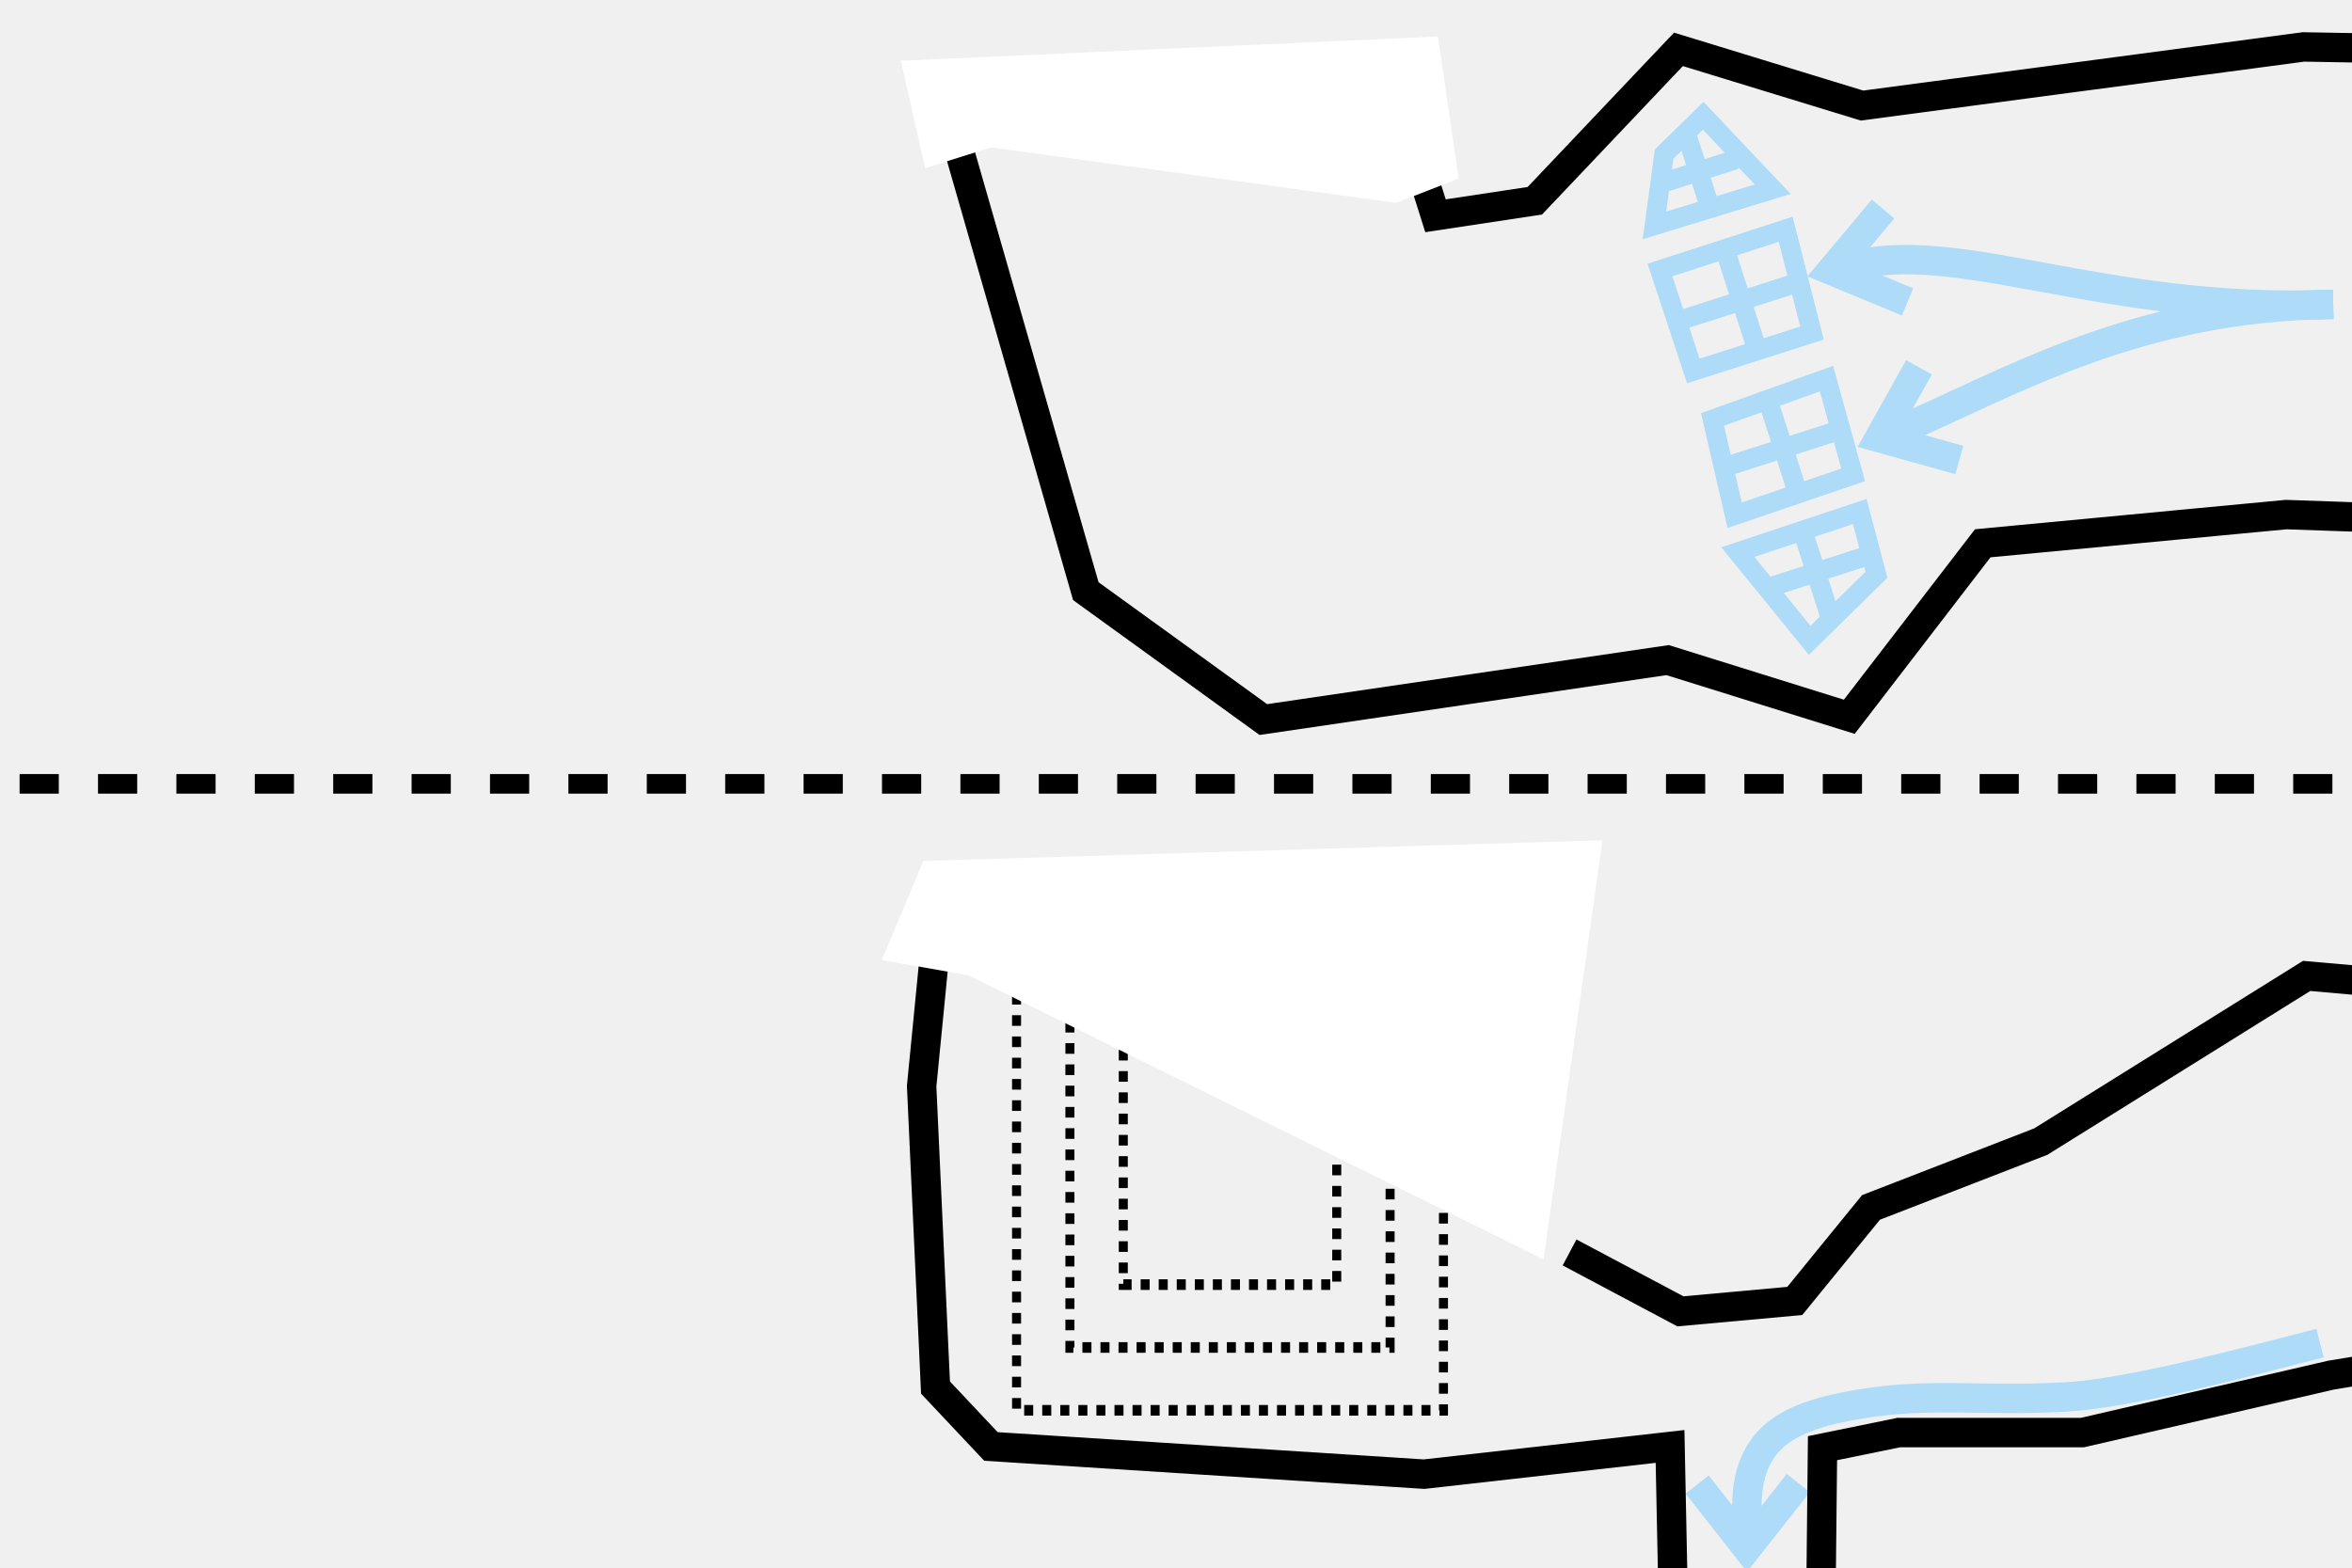
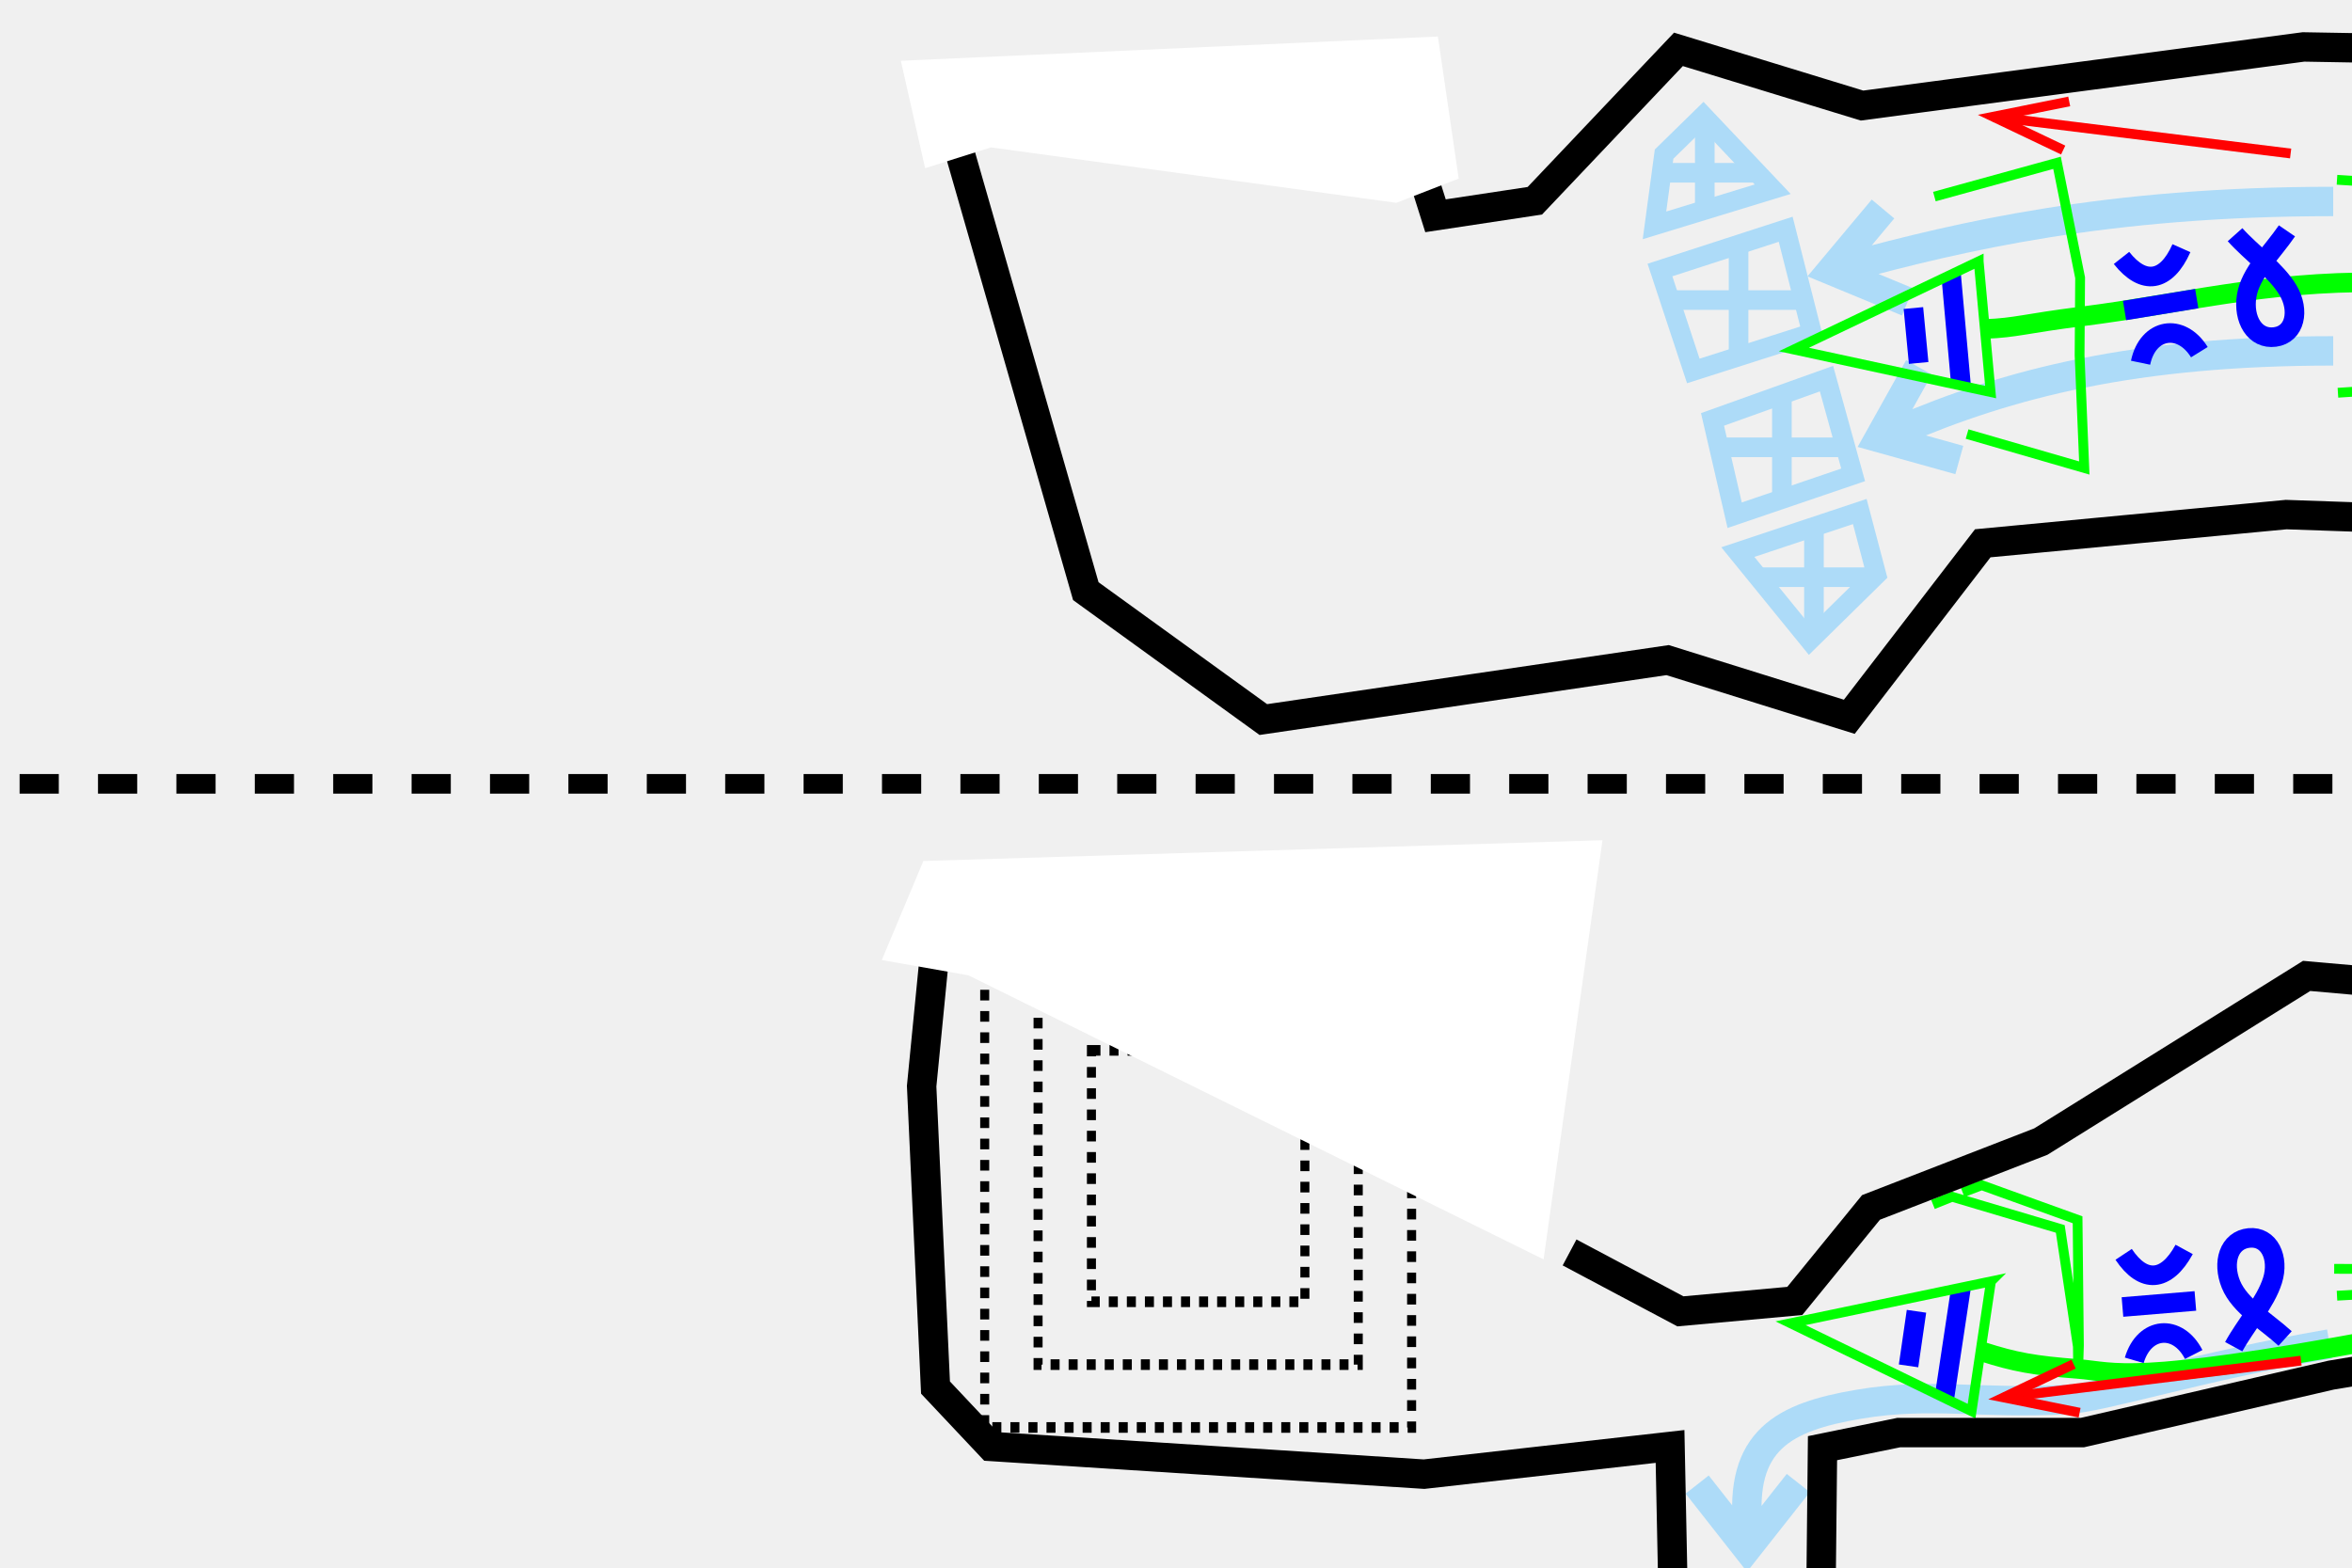
<svg xmlns="http://www.w3.org/2000/svg" width="480" height="320" id="svg2" version="1.1">
  <defs id="defs4">
    </defs>
  <g id="layer2" style="display:inline">
-     <path id="path4279" style="color:#000000;fill:none;stroke:#addbf8;stroke-width:6;stroke-linecap:butt;stroke-linejoin:miter;stroke-miterlimit:4;stroke-opacity:1;stroke-dasharray:none;stroke-dashoffset:0;marker:none;visibility:visible;display:inline;overflow:visible;enable-background:accumulate" d="m 384.288,42.659 -10.494,12.543 15.508,6.423 m 86.861,0.498 c -47.056,1.97 -76.23,-13.768 -98.679,-7.753" />
-     <path id="path3665" style="color:#000000;fill:none;stroke:#addbf8;stroke-width:4;stroke-linecap:butt;stroke-linejoin:miter;stroke-miterlimit:4;stroke-opacity:1;stroke-dasharray:none;stroke-dashoffset:0;marker:none;visibility:visible;display:inline;overflow:visible;enable-background:accumulate" d="m 344.104,27.201 5.005,15.58 m 5.119,-10.238 -15.243,4.897" />
+     <path id="path4279" style="color:#000000;fill:none;stroke:#addbf8;stroke-width:6;stroke-linecap:butt;stroke-linejoin:miter;stroke-miterlimit:4;stroke-opacity:1;stroke-dasharray:none;stroke-dashoffset:0;marker:none;visibility:visible;display:inline;overflow:visible;enable-background:accumulate" d="m 384.288,42.659 -10.494,12.543 15.508,6.423 m 86.861,-20.502 c -46.567,0 -76.23,7.232 -98.679,13.247" />
    <path style="color:#000000;fill:none;stroke:#addbf8;stroke-width:4;stroke-linecap:butt;stroke-linejoin:miter;stroke-miterlimit:4;stroke-opacity:1;stroke-dasharray:none;stroke-dashoffset:0;marker:none;visibility:visible;display:inline;overflow:visible;enable-background:accumulate" d="m 354.661,112.694 14.663,18.018 13.627,-13.396 -3.404,-12.906 z" id="path3690" />
    <path style="color:#000000;fill:none;stroke:#addbf8;stroke-width:4;stroke-linecap:butt;stroke-linejoin:miter;stroke-miterlimit:4;stroke-opacity:1;stroke-dasharray:none;stroke-dashoffset:0;marker:none;visibility:visible;display:inline;overflow:visible;enable-background:accumulate" d="m 337.648,46.001 24.126,-7.38 -14.173,-14.983 -7.991,7.819 z" id="path3688" />
    <path style="color:#000000;fill:none;stroke:#addbf8;stroke-width:4;stroke-linecap:butt;stroke-linejoin:miter;stroke-miterlimit:4;stroke-opacity:1;stroke-dasharray:none;stroke-dashoffset:0;marker:none;visibility:visible;display:inline;overflow:visible;enable-background:accumulate" d="m 345.573,75.719 24.22,-7.736 -5.367,-21.189 -25.661,8.322 z" id="path3684" />
    <path style="color:#000000;fill:none;stroke:#addbf8;stroke-width:4;stroke-linecap:butt;stroke-linejoin:miter;stroke-miterlimit:4;stroke-opacity:1;stroke-dasharray:none;stroke-dashoffset:0;marker:none;visibility:visible;display:inline;overflow:visible;enable-background:accumulate" d="m 378.193,96.93 -5.441,-19.643 -23.261,8.323 4.521,19.557 z" id="path3676" />
-     <path id="path3665-7" style="color:#000000;fill:none;stroke:#addbf8;stroke-width:4;stroke-linecap:butt;stroke-linejoin:miter;stroke-miterlimit:4;stroke-opacity:1;stroke-dasharray:none;stroke-dashoffset:0;marker:none;visibility:visible;display:inline;overflow:visible;enable-background:accumulate" d="m 352.23,51.559 6.303,19.619 m 9.014,-13.718 -24.331,7.817" />
-     <path id="path3665-15" style="color:#000000;fill:none;stroke:#addbf8;stroke-width:4;stroke-linecap:butt;stroke-linejoin:miter;stroke-miterlimit:4;stroke-opacity:1;stroke-dasharray:none;stroke-dashoffset:0;marker:none;visibility:visible;display:inline;overflow:visible;enable-background:accumulate" d="m 361.062,82.515 5.762,17.936 m 9.958,-13.093 -25.678,8.25" />
-     <path id="path3665-2" style="color:#000000;fill:none;stroke:#addbf8;stroke-width:4;stroke-linecap:butt;stroke-linejoin:miter;stroke-miterlimit:4;stroke-opacity:1;stroke-dasharray:none;stroke-dashoffset:0;marker:none;visibility:visible;display:inline;overflow:visible;enable-background:accumulate" d="m 367.826,108.193 5.546,17.263 m 7.373,-11.891 -20.292,6.519" />
-     <path d="m 391.622,74.977 -8.036,14.384 16.273,4.539 m 76.304,-31.778 c -40.333,0.415 -66.007,16.047 -89.015,25.968" style="color:#000000;fill:none;stroke:#addbf8;stroke-width:6;stroke-linecap:butt;stroke-linejoin:miter;stroke-miterlimit:4;stroke-opacity:1;stroke-dasharray:none;stroke-dashoffset:0;marker:none;visibility:visible;display:inline;overflow:visible;enable-background:accumulate" id="path4506" />
-     <g id="g9341" transform="matrix(2.178107,0,0,2.565761,-445.9714,121.1022)" style="stroke:#000000;stroke-width:0.846;stroke-miterlimit:4;stroke-dasharray:0.846, 0.846;stroke-dashoffset:0;display:inline">
+     <path d="m 391.622,74.977 -8.036,14.384 16.273,4.539 m 76.304,-22.278 c -40.451,0 -66.007,6.547 -89.015,16.468" style="color:#000000;fill:none;stroke:#addbf8;stroke-width:6;stroke-linecap:butt;stroke-linejoin:miter;stroke-miterlimit:4;stroke-opacity:1;stroke-dasharray:none;stroke-dashoffset:0;marker:none;visibility:visible;display:inline;overflow:visible;enable-background:accumulate" id="path4506" />
+     <g id="g9341" transform="matrix(2.178107,0,0,2.565761,-452.4714,124.6022)" style="stroke:#000000;stroke-width:0.846;stroke-miterlimit:4;stroke-dasharray:0.846, 0.846;stroke-dashoffset:0;display:inline">
      <rect style="color:#000000;fill:none;stroke:#000000;stroke-width:0.846;stroke-linecap:butt;stroke-linejoin:miter;stroke-miterlimit:4;stroke-opacity:1;stroke-dasharray:0.846, 0.846;stroke-dashoffset:0;marker:none;visibility:visible;display:inline;overflow:visible;enable-background:accumulate" id="rect9349" width="40" height="40" x="300" y="25" />
      <rect y="30" x="305" height="30" width="30" id="rect9351" style="color:#000000;fill:none;stroke:#000000;stroke-width:0.846;stroke-linecap:butt;stroke-linejoin:miter;stroke-miterlimit:4;stroke-opacity:1;stroke-dasharray:0.846, 0.846;stroke-dashoffset:0;marker:none;visibility:visible;display:inline;overflow:visible;enable-background:accumulate" />
      <rect style="color:#000000;fill:none;stroke:#000000;stroke-width:0.846;stroke-linecap:butt;stroke-linejoin:miter;stroke-miterlimit:4;stroke-opacity:1;stroke-dasharray:0.846, 0.846;stroke-dashoffset:0;marker:none;visibility:visible;display:inline;overflow:visible;enable-background:accumulate" id="rect9353" width="20" height="20" x="310" y="35" />
    </g>
-     <path d="m 346.361,303.031 10.18,12.956 10.457,-13.27 m 106.479,-28.563 c -15.61,4.037 -38.921,10.255 -51.68,10.983 -17.426,0.994 -27.67,-0.998 -42.468,1.502 -15.254,2.578 -24.497,7.272 -22.588,25.571" style="color:#000000;fill:none;stroke:#addbf8;stroke-width:6;stroke-linecap:butt;stroke-linejoin:miter;stroke-miterlimit:4;stroke-opacity:1;stroke-dasharray:none;stroke-dashoffset:0;marker:none;visibility:visible;display:inline;overflow:visible;enable-background:accumulate" id="path4506-9" />
+     <path d="m 346.361,303.031 10.18,12.956 10.457,-13.27 m 108.424,-28.386 c -26.57,4.567 -46.162,10.91 -53.625,11.336 -17.426,0.994 -27.67,-1.529 -42.468,0.972 -15.254,2.578 -24.497,7.272 -22.588,25.571" style="color:#000000;fill:none;stroke:#addbf8;stroke-width:6;stroke-linecap:butt;stroke-linejoin:miter;stroke-miterlimit:4;stroke-opacity:1;stroke-dasharray:none;stroke-dashoffset:0;marker:none;visibility:visible;display:inline;overflow:visible;enable-background:accumulate" id="path4506-9" />
+     <path id="path5226" style="color:#000000;fill:none;stroke:#addbf8;stroke-width:4;stroke-linecap:butt;stroke-linejoin:miter;stroke-miterlimit:4;stroke-opacity:1;stroke-dasharray:none;stroke-dashoffset:0;marker:none;visibility:visible;display:inline;overflow:visible;enable-background:accumulate" d="m 347.917,26.288 0,17.955 m -10.038,-8.977 20.076,0" />
+     <path d="m 354.811,49.269 0,23.965 m -13.397,-11.983 26.794,0" style="color:#000000;fill:none;stroke:#addbf8;stroke-width:4;stroke-linecap:butt;stroke-linejoin:miter;stroke-miterlimit:4;stroke-opacity:1;stroke-dasharray:none;stroke-dashoffset:0;marker:none;visibility:visible;display:inline;overflow:visible;enable-background:accumulate" id="path5238" />
+     <path id="path5240" style="color:#000000;fill:none;stroke:#addbf8;stroke-width:4;stroke-linecap:butt;stroke-linejoin:miter;stroke-miterlimit:4;stroke-opacity:1;stroke-dasharray:none;stroke-dashoffset:0;marker:none;visibility:visible;display:inline;overflow:visible;enable-background:accumulate" d="m 363.65,80.205 0,22.198 m -12.69,-11.099 25.38,0" />
+     <path d="m 370.191,106.721 0,22.198 m -10.745,-11.099 21.49,0" style="color:#000000;fill:none;stroke:#addbf8;stroke-width:4;stroke-linecap:butt;stroke-linejoin:miter;stroke-miterlimit:4;stroke-opacity:1;stroke-dasharray:none;stroke-dashoffset:0;marker:none;visibility:visible;display:inline;overflow:visible;enable-background:accumulate" id="path5242" />
  </g>
  <g id="layer1">
    <path style="fill:none;stroke:#000000;stroke-width:4;stroke-linecap:butt;stroke-linejoin:miter;stroke-miterlimit:4;stroke-opacity:1;stroke-dasharray:8, 8;stroke-dashoffset:2" d="m 490,160 -500,0" id="path4521" />
+     <g transform="matrix(0.09241158,-0.9957209,0.9957209,0.09241158,274.1895,288.2718)" id="g2902">
+       <g transform="matrix(0.9834917,-0.1809534,0.1809534,0.9834917,30.75729,89.17695)" id="g2937">
+         <path style="color:#000000;fill:none;stroke:#0000ff;stroke-width:4;stroke-linecap:butt;stroke-linejoin:bevel;stroke-miterlimit:4;stroke-opacity:1;stroke-dasharray:none;stroke-dashoffset:0;marker:none;visibility:visible;display:inline;overflow:visible;enable-background:accumulate" d="m 206.192,50.959 -22.975,0.002" id="path3028-1-1" />
+         <path style="color:#000000;fill:none;stroke:#0000ff;stroke-width:4;stroke-linecap:butt;stroke-linejoin:bevel;stroke-miterlimit:4;stroke-opacity:1;stroke-dasharray:none;stroke-dashoffset:0;marker:none;visibility:visible;display:inline;overflow:visible;enable-background:accumulate" d="m 199.996,42.692 -11.261,0.065" id="rect10452-0-7-5-7" />
+         <path id="path10399-9-40" style="fill:none;stroke:#00ff00;stroke-width:2;stroke-linecap:butt;stroke-linejoin:miter;stroke-miterlimit:4;stroke-opacity:1;stroke-dasharray:none" d="m 208.302,56.81 c 0,0 -14.558,-39.165 -14.558,-39.165 l -12.237,39.212 c 0,0 26.794,-0.047 26.794,-0.047 z" />
+       </g>
+       <path id="path2826-1-9" d="m 232.275,109.953 c 0.857,6.435 1.822,7.836 4.388,19.452 4.397,19.904 10.571,36.114 12.538,59.895 2.598,31.406 6.045,59.129 -17.834,58.931 -20.685,-0.171 -36.719,5.356 -61.269,29.309" style="fill:none;stroke:#00ff00;stroke-width:4;stroke-linecap:butt;stroke-linejoin:miter;stroke-miterlimit:4;stroke-opacity:1;stroke-dasharray:none;marker-start:none;marker-mid:none;marker-end:none" />
+       <path d="m 225.965,182.841 4.929,30.943 7.341,-22.901 24.194,-3.179 7.688,21.09 -0.881,-30.16" style="fill:none;stroke:#00ff00;stroke-width:2px;stroke-linecap:butt;stroke-linejoin:miter;stroke-opacity:1" id="path10436-7-4" />
+       <path d="m 210.579,108.258 -4.69,24.461 22.828,-3.084 15.764,-1.355 22.926,-6.86 -9.182,-24.283" style="fill:none;stroke:#00ff00;stroke-width:2px;stroke-linecap:butt;stroke-linejoin:miter;stroke-opacity:1" id="path10402-6-4-8" />
+       <path id="path3030-6-8" d="m 256.151,158.951 c -3.404,3.657 -6.44,9.023 -10.309,11.824 -3.869,2.8 -8.804,2.277 -9.73,-1.782 -0.926,-4.058 2.996,-6.826 7.784,-6.528 4.788,0.298 9.343,4.363 14.013,6.96" style="fill:none;stroke:#0000ff;stroke-width:4;stroke-linecap:butt;stroke-linejoin:miter;stroke-miterlimit:4;stroke-opacity:1;stroke-dasharray:none" />
+       <g transform="matrix(0.7720051,-0.209781,0.209781,0.7720051,67.67315,98.46072)" id="g2942">
+         <path style="fill:none;stroke:#0000ff;stroke-width:5;stroke-linecap:butt;stroke-linejoin:miter;stroke-miterlimit:4;stroke-opacity:1;stroke-dasharray:none" d="m 206.663,105.195 c -7.914,4.267 -8.113,10.164 -0.176,15.487" id="rect10452-1-7-4-2-2" />
+         <path style="fill:none;stroke:#0000ff;stroke-width:5;stroke-linecap:butt;stroke-linejoin:miter;stroke-miterlimit:4;stroke-opacity:1;stroke-dasharray:none" d="m 179.489,105.389 c 8.384,3.327 8.299,11.942 0.073,15.237" id="rect10452-1-4-4-0-7-4" />
+         <path style="fill:none;stroke:#0000ff;stroke-width:5;stroke-linecap:butt;stroke-linejoin:bevel;stroke-miterlimit:4;stroke-opacity:1;stroke-dasharray:none" d="m 193.135,122.315 0.177,-18.661" id="rect10452-0-7-4-1-5" />
+       </g>
+     </g>
+     <g transform="matrix(0.03857882,-0.9992556,0.9992556,0.03857882,286.2102,510.8399)" id="g2902-8">
+       <g transform="matrix(0.993814,0.1110577,-0.1110577,0.993814,53.02797,30.80934)" id="g2937-8">
+         <path style="color:#000000;fill:none;stroke:#0000ff;stroke-width:4;stroke-linecap:butt;stroke-linejoin:bevel;stroke-miterlimit:4;stroke-opacity:1;stroke-dasharray:none;stroke-dashoffset:0;marker:none;visibility:visible;display:inline;overflow:visible;enable-background:accumulate" d="m 206.192,50.959 -22.975,0.002" id="path3028-1-1-9" />
+         <path style="color:#000000;fill:none;stroke:#0000ff;stroke-width:4;stroke-linecap:butt;stroke-linejoin:bevel;stroke-miterlimit:4;stroke-opacity:1;stroke-dasharray:none;stroke-dashoffset:0;marker:none;visibility:visible;display:inline;overflow:visible;enable-background:accumulate" d="m 199.996,42.692 -11.261,0.065" id="rect10452-0-7-5-7-3" />
+         <path id="path10399-9-40-1" style="fill:none;stroke:#00ff00;stroke-width:2;stroke-linecap:butt;stroke-linejoin:miter;stroke-miterlimit:4;stroke-opacity:1;stroke-dasharray:none" d="m 208.302,56.81 c 0,0 -14.558,-39.165 -14.558,-39.165 l -12.237,39.212 c 0,0 26.794,-0.047 26.794,-0.047 z" />
+       </g>
+       <path id="path2826-1-9-3" d="m 239.302,109.288 c -1.85,6.683 -2.403,10.505 -2.749,19.582 -0.291,7.616 -2.943,10.673 8.421,61.092 6.957,30.867 10.273,58.465 -13.606,58.267 -20.685,-0.171 -36.719,5.356 -61.269,29.309" style="fill:none;stroke:#00ff00;stroke-width:4;stroke-linecap:butt;stroke-linejoin:miter;stroke-miterlimit:4;stroke-opacity:1;stroke-dasharray:none;marker-start:none;marker-mid:none;marker-end:none" />
+       <path d="m 258.991,180.297 1.119,31.202 -8.824,-22.039 -6.936,0.128 6.956,-0.137 5.078,21.702 -2.853,-30.069" style="fill:none;stroke:#00ff00;stroke-width:2px;stroke-linecap:butt;stroke-linejoin:miter;stroke-opacity:1" id="path10436-7-4-6" />
+       <path d="m 268.97,97.969 1.715,3.85 -5.708,22.307 -23.856,4.516 -4.627,0.237 4.874,-0.036 25.609,-1.262 6.296,-19.81 -1.618,-3.844" style="fill:none;stroke:#00ff00;stroke-width:2px;stroke-linecap:butt;stroke-linejoin:miter;stroke-opacity:1" id="path10402-6-4-8-1" />
+       <path id="path3030-6-8-0" d="m 242.319,160.421 c 4.481,2.21 9.225,6.148 13.836,7.393 4.611,1.244 9.039,-0.998 8.463,-5.12 -0.576,-4.123 -5.225,-5.317 -9.595,-3.338 -4.37,1.979 -7.185,7.396 -10.628,11.483" style="fill:none;stroke:#0000ff;stroke-width:4;stroke-linecap:butt;stroke-linejoin:miter;stroke-miterlimit:4;stroke-opacity:1;stroke-dasharray:none" />
+       <g transform="matrix(0.793124,-0.1046633,0.1046633,0.793124,85.36785,75.44469)" id="g2942-1">
+         <path style="fill:none;stroke:#0000ff;stroke-width:5;stroke-linecap:butt;stroke-linejoin:miter;stroke-miterlimit:4;stroke-opacity:1;stroke-dasharray:none" d="m 206.663,105.195 c -7.914,4.267 -8.113,10.164 -0.176,15.487" id="rect10452-1-7-4-2-2-5" />
+         <path style="fill:none;stroke:#0000ff;stroke-width:5;stroke-linecap:butt;stroke-linejoin:miter;stroke-miterlimit:4;stroke-opacity:1;stroke-dasharray:none" d="m 179.489,105.389 c 8.384,3.327 8.299,11.942 0.073,15.237" id="rect10452-1-4-4-0-7-4-2" />
+         <path style="fill:none;stroke:#0000ff;stroke-width:5;stroke-linecap:butt;stroke-linejoin:bevel;stroke-miterlimit:4;stroke-opacity:1;stroke-dasharray:none" d="m 193.135,122.315 0.177,-18.661" id="rect10452-0-7-4-1-5-2" />
+       </g>
+     </g>
+     <g style="stroke:#008000;stroke-width:1;display:inline" id="g4159" transform="matrix(-0.9995996,-0.02829847,-0.02829847,0.9995996,732.8087,98.78178)">
+       <path style="color:#000000;fill:none;stroke:#ff0101;stroke-width:2;stroke-linecap:butt;stroke-linejoin:miter;stroke-miterlimit:4;stroke-opacity:1;stroke-dasharray:none;stroke-dashoffset:0;marker:none;visibility:visible;display:inline;overflow:visible;enable-background:accumulate" d="m 318.493,195.556 -60.451,-9.224" id="path5387" />
+       <path id="path4679-3" d="m 304.419,188.351 14.074,7.205 -15.583,2.68" style="color:#000000;fill:none;stroke:#ff0101;stroke-width:2;stroke-linecap:butt;stroke-linejoin:miter;stroke-miterlimit:4;stroke-opacity:1;stroke-dasharray:none;stroke-dashoffset:0;marker:none;visibility:visible;display:inline;overflow:visible;enable-background:accumulate" />
+     </g>
+     <g id="g5144" transform="translate(0,-300)">
+       <g style="stroke:#008000;stroke-width:1" id="g5081" transform="matrix(-0.218521,-0.9758322,0.9758322,-0.218521,212.984,1012.816)">
+         <path style="fill:none;stroke:#008000;stroke-width:1px;stroke-linecap:butt;stroke-linejoin:miter;stroke-opacity:1" d="m 817,521 -46.5,13" id="path5054" />
+         <path style="fill:none;stroke:#008000;stroke-width:1px;stroke-linecap:butt;stroke-linejoin:miter;stroke-opacity:1" d="M 853.5,529.5 817,521" id="path5052" />
+         <path style="fill:none;stroke:#008000;stroke-width:1px;stroke-linecap:butt;stroke-linejoin:miter;stroke-opacity:1" d="M 873,475.75 853.5,529.5" id="path5049" />
+         <path style="fill:none;stroke:#008000;stroke-width:1px;stroke-linecap:butt;stroke-linejoin:miter;stroke-opacity:1" d="M 879.5,414.125 873,475.75" id="path5047" />
+         <path style="fill:none;stroke:#008000;stroke-width:1px;stroke-linecap:butt;stroke-linejoin:miter;stroke-opacity:1" d="m 881.686,395.109 -2.216,19.01" id="path5043" />
+         <path style="fill:none;stroke:#008000;stroke-width:1px;stroke-linecap:butt;stroke-linejoin:miter;stroke-opacity:1" d="m 848.253,407.612 12.754,-21.871" id="path5079" />
+         <path style="fill:none;stroke:#008000;stroke-width:1px;stroke-linecap:butt;stroke-linejoin:miter;stroke-opacity:1" d="m 871.916,411.686 -23.708,-3.768" id="path5077" />
+         <path style="fill:none;stroke:#008000;stroke-width:1px;stroke-linecap:butt;stroke-linejoin:miter;stroke-opacity:1" d="m 887,415.5 -15.5,-3" id="path5075" />
+         <path style="fill:none;stroke:#008000;stroke-width:1px;stroke-linecap:butt;stroke-linejoin:miter;stroke-opacity:1" d="m 910.773,416.126 -23.445,-1.257" id="path5073" />
+         <path style="fill:none;stroke:#008000;stroke-width:1px;stroke-linecap:butt;stroke-linejoin:miter;stroke-opacity:1" d="m 909.597,390.042 1.204,26.288" id="path5071" />
+         <path style="fill:none;stroke:#008000;stroke-width:1px;stroke-linecap:butt;stroke-linejoin:miter;stroke-opacity:1" d="m 886.494,499.943 8.155,-29.048" id="path5067" />
+         <path style="fill:none;stroke:#008000;stroke-width:1px;stroke-linecap:butt;stroke-linejoin:miter;stroke-opacity:1" d="m 885.623,477.793 0.659,22.177" id="path5064" />
+         <path style="fill:none;stroke:#008000;stroke-width:1px;stroke-linecap:butt;stroke-linejoin:miter;stroke-opacity:1" d="m 861.363,473.475 24.082,4.295" id="path5062" />
+         <path style="fill:none;stroke:#008000;stroke-width:1px;stroke-linecap:butt;stroke-linejoin:miter;stroke-opacity:1" d="m 847.483,492.697 13.874,-19.073" id="path5060" />
+         <path style="fill:none;stroke:#008000;stroke-width:1px;stroke-linecap:butt;stroke-linejoin:miter;stroke-opacity:1" d="m 852.687,461.476 -5.429,30.782" id="path5056" />
+       </g>
+       <g style="stroke:#008000;stroke-width:1" id="g5081-0" transform="matrix(-0.2762977,-0.9610721,0.9610721,-0.2762977,268.7287,1239.746)">
+         <path style="fill:none;stroke:#008000;stroke-width:1px;stroke-linecap:butt;stroke-linejoin:miter;stroke-opacity:1" d="m 811.455,518.366 -46.817,11.809" id="path5054-5" />
+         <path style="fill:none;stroke:#008000;stroke-width:1px;stroke-linecap:butt;stroke-linejoin:miter;stroke-opacity:1" d="m 847.726,527.795 -36.271,-9.429" id="path5052-7" />
+         <path style="fill:none;stroke:#008000;stroke-width:1px;stroke-linecap:butt;stroke-linejoin:miter;stroke-opacity:1" d="m 868.592,474.56 -20.866,53.235" id="path5049-6" />
+         <path style="fill:none;stroke:#008000;stroke-width:1px;stroke-linecap:butt;stroke-linejoin:miter;stroke-opacity:1" d="m 879.519,413.965 -10.75,61.027" id="path5047-0" />
+         <path style="fill:none;stroke:#008000;stroke-width:1px;stroke-linecap:butt;stroke-linejoin:miter;stroke-opacity:1" d="m 889.42,397.859 -9.766,16.358" id="path5043-4" />
+         <path style="fill:none;stroke:#008000;stroke-width:1px;stroke-linecap:butt;stroke-linejoin:miter;stroke-opacity:1" d="m 909.221,422.742 14.291,-20.899" id="path5079-4" />
+         <path style="fill:none;stroke:#008000;stroke-width:1px;stroke-linecap:butt;stroke-linejoin:miter;stroke-opacity:1" d="m 886.132,415.6 22.88,7.264" id="path5077-7" />
+         <path style="fill:none;stroke:#008000;stroke-width:1px;stroke-linecap:butt;stroke-linejoin:miter;stroke-opacity:1" d="m 884.821,415.319 -15.5,-3" id="path5075-5" />
+         <path style="fill:none;stroke:#008000;stroke-width:1px;stroke-linecap:butt;stroke-linejoin:miter;stroke-opacity:1" d="m 908.378,419.101 -23.228,-3.423" id="path5073-5" />
+         <path style="fill:none;stroke:#008000;stroke-width:1px;stroke-linecap:butt;stroke-linejoin:miter;stroke-opacity:1" d="m 922.882,396.598 -14.589,21.901" id="path5071-9" />
+         <path style="fill:none;stroke:#008000;stroke-width:1px;stroke-linecap:butt;stroke-linejoin:miter;stroke-opacity:1" d="m 873.061,498.745 6.96,-29.357" id="path5067-1" />
+         <path style="fill:none;stroke:#008000;stroke-width:1px;stroke-linecap:butt;stroke-linejoin:miter;stroke-opacity:1" d="m 875.113,477.017 -1.976,22.099" id="path5064-8" />
+         <path style="fill:none;stroke:#008000;stroke-width:1px;stroke-linecap:butt;stroke-linejoin:miter;stroke-opacity:1" d="m 851.239,471.232 23.82,5.568" id="path5062-4" />
+         <path style="fill:none;stroke:#008000;stroke-width:1px;stroke-linecap:butt;stroke-linejoin:miter;stroke-opacity:1" d="m 875.825,500.789 -0.892,-23.568" id="path5060-4" />
+         <path style="fill:none;stroke:#008000;stroke-width:1px;stroke-linecap:butt;stroke-linejoin:miter;stroke-opacity:1" d="m 884.694,470.778 -8.283,30.14" id="path5056-6" />
+       </g>
+       <path id="path4986" d="M 407.202,66.47 405.202,276.97" style="fill:none;stroke:#000000;stroke-width:1px;stroke-linecap:butt;stroke-linejoin:miter;stroke-opacity:1" />
+       <path id="path4988" d="m 424.087,281.816 0,-217.789" style="fill:none;stroke:#000000;stroke-width:1px;stroke-linecap:butt;stroke-linejoin:miter;stroke-opacity:1" />
+       <path id="path5011" d="m 420.021,253.532 0,-245.366" style="fill:none;stroke:#000000;stroke-width:1px;stroke-linecap:butt;stroke-linejoin:miter;stroke-opacity:1" />
+       <path id="path5015" d="m 476.413,267.674 0,-245.366" style="fill:none;stroke:#000000;stroke-width:1px;stroke-linecap:butt;stroke-linejoin:miter;stroke-opacity:1" />
+       <path id="path5106" d="m 363.806,269.442 0,-194.101" style="fill:none;stroke:#000000;stroke-width:1px;stroke-linecap:butt;stroke-linejoin:miter;stroke-opacity:1" />
+       <path id="path5013" d="m 394.566,245.047 0,-232.285" style="fill:none;stroke:#000000;stroke-width:1px;stroke-linecap:butt;stroke-linejoin:miter;stroke-opacity:1" />
+       <path id="path5017" d="m 400.25,242 0,-154.25" style="fill:none;stroke:#000000;stroke-width:1px;stroke-linecap:butt;stroke-linejoin:miter;stroke-opacity:1" />
+     </g>
+     <g transform="matrix(-0.9995996,0.02829847,-0.02829847,-0.9995996,730.6874,210.2891)" id="g5198" style="stroke:#008000;stroke-width:1;display:inline">
+       <path id="path5200" d="m 318.493,195.556 -60.451,-9.224" style="color:#000000;fill:none;stroke:#ff0101;stroke-width:2;stroke-linecap:butt;stroke-linejoin:miter;stroke-miterlimit:4;stroke-opacity:1;stroke-dasharray:none;stroke-dashoffset:0;marker:none;visibility:visible;display:inline;overflow:visible;enable-background:accumulate" />
+       <path style="color:#000000;fill:none;stroke:#ff0101;stroke-width:2;stroke-linecap:butt;stroke-linejoin:miter;stroke-miterlimit:4;stroke-opacity:1;stroke-dasharray:none;stroke-dashoffset:0;marker:none;visibility:visible;display:inline;overflow:visible;enable-background:accumulate" d="m 304.419,188.351 14.074,7.205 -15.583,2.68" id="path5202" />
+     </g>
  </g>
-   <g id="layer3">
+   <g id="layer3" style="display:inline">
    <path id="path12433" style="color:#000000;fill:none;stroke:#000000;stroke-width:6;stroke-linecap:butt;stroke-linejoin:miter;stroke-miterlimit:4;stroke-opacity:1;stroke-dasharray:none;stroke-dashoffset:0;marker:none;visibility:visible;display:inline;overflow:visible;enable-background:accumulate" d="m 404.644,110.896 -27.237,35.415 -37.08,-11.568 -82.502,12.135 -36.229,-26.207 -28.059,-97.72 91.321,-4.568 8.102,25.659 20.27,-3.062 29.31,-30.905 37.467,11.473 90.094,-11.968 81.317,1.414 83.439,4.95 82.024,0.707 83.439,-7.071 106.773,2.121 75.66,4.95 -8.485,73.539 -48.083,7.071 -53.033,3.536 -67.882,-4.95 -62.921,6.943 -0.079,5.725 3.25,67.588 -14.328,19.592 -2.78,11.772 7.904,2.044 7.393,-11.16 12.211,-7.07 83.999,13.814 86.936,-1.449 8.963,9.869 6.31,10.634 12.042,2.972 -1.519,64.668 -14.884,0.323 -19.857,5.543 -14.833,15.226 -58.382,1.086 -56.953,-4.984 -52.72,5.693 -34.552,-1.65 -3.469,-14.514 -23.236,-12.599 -24.836,3.093 -14.21,21.268 2.472,17.029 -68.024,1.474 0.857,-12.129 3.221,-50.423 25.929,-38.055 65.869,-36.403 27.217,-38.261 4.115,-44.225 -0.025,-8.287 -82.706,-2.32 -86.267,8.485 -60.811,-2.121 z" />
    <path id="path5361" style="color:#000000;fill:none;stroke:#000000;stroke-width:6;stroke-linecap:butt;stroke-linejoin:miter;stroke-miterlimit:4;stroke-opacity:1;stroke-dasharray:none;stroke-dashoffset:0;marker:none;visibility:visible;display:inline;overflow:visible;enable-background:accumulate" d="m 489.643,-4.344 -2.121,82.731 6.734,64.796 23.734,0 0.004,4.004 3.984,0 0.701,21.026 -1.292,28.058 -0.909,5.416 -22.734,-0.09 -27,-2.393 -54.258,33.822 -34.648,13.435 -15.556,19.092 -23.335,2.121 -22.627,-12.021" />
    <path style="color:#000000;fill:none;stroke:#000000;stroke-width:6;stroke-linecap:butt;stroke-linejoin:miter;stroke-miterlimit:4;stroke-opacity:1;stroke-dasharray:none;stroke-dashoffset:0;marker:none;visibility:visible;display:inline;overflow:visible;enable-background:accumulate" d="m 975.744,242.744 -87,11.81 -133.992,9.63 -135.008,-3.578 -45,3.756 -99,16.33 -50.772,11.731 -37.477,0 -15.556,3.182 -0.354,33.588 -30.052,0.707 -0.707,-34.648 -50.205,5.657 -88.388,-5.657 -11.314,-12.021 -2.828,-61.518 3.536,-36.062" id="path5363" />
    <path style="fill:#ffffff;stroke:none" d="m 297.692,36.45 -12.728,4.95 -82.731,-11.314 -13.435,4.243 -4.95,-21.92 109.602,-4.95 z" id="path4558" />
    <path style="fill:#ffffff;stroke:none" d="m 315.016,257.067 -117.38,-57.983 -17.678,-3.121 8.485,-20.213 138.593,-4.243 z" id="path4558-1" />
  </g>
</svg>
